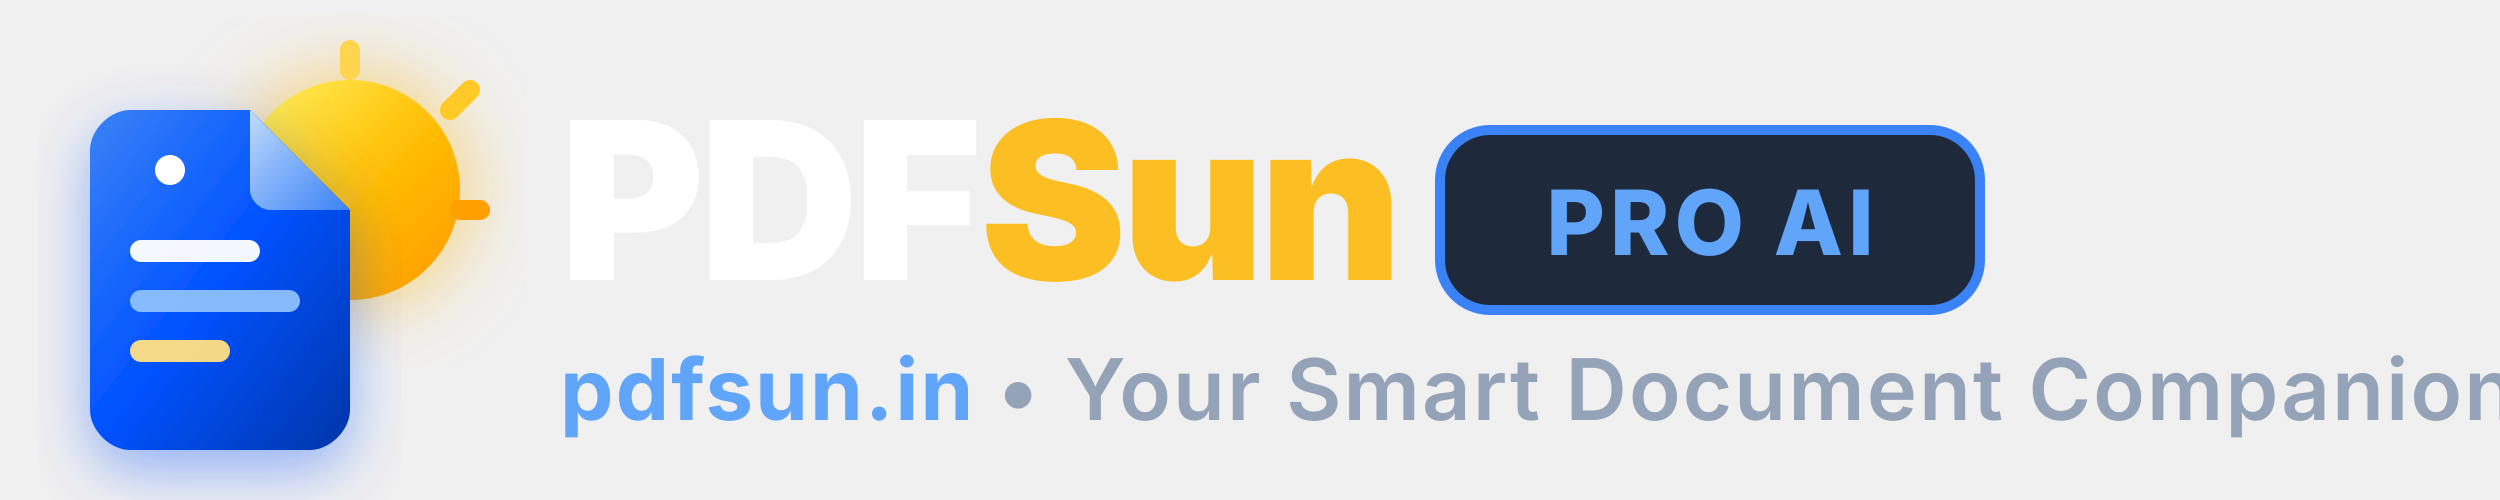
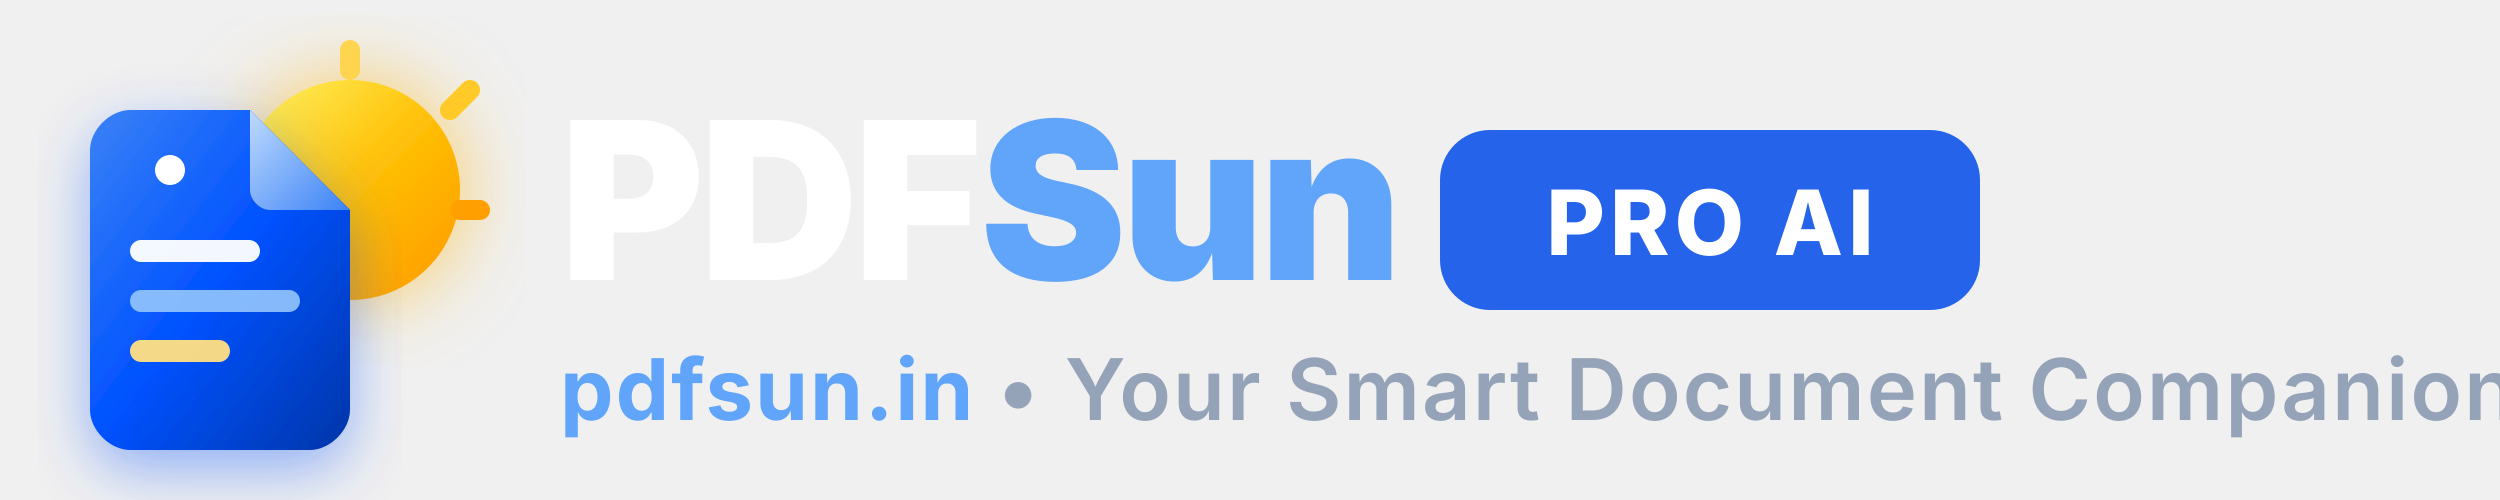
<svg xmlns="http://www.w3.org/2000/svg" viewBox="0 0 250 50" width="250" height="50" fill="none">
  <defs>
    <linearGradient id="docGradDark" x1="0%" y1="0%" x2="100%" y2="100%">
      <stop offset="0%" stop-color="#3B82F6" />
      <stop offset="50%" stop-color="#0052FF" />
      <stop offset="100%" stop-color="#0035A8" />
    </linearGradient>
    <linearGradient id="sunGradDark" x1="0%" y1="0%" x2="100%" y2="100%">
      <stop offset="0%" stop-color="#FFF566" />
      <stop offset="50%" stop-color="#FFC107" />
      <stop offset="100%" stop-color="#FF9800" />
    </linearGradient>
    <linearGradient id="foldGradDark" x1="0%" y1="0%" x2="100%" y2="100%">
      <stop offset="0%" stop-color="#BFDBFE" />
      <stop offset="100%" stop-color="#3B82F6" />
    </linearGradient>
    <filter id="sunGlowDark" x="-30%" y="-30%" width="160%" height="160%">
      <feDropShadow dx="0" dy="0" stdDeviation="4" flood-color="#FFB300" flood-opacity="0.6" />
    </filter>
    <filter id="shadowDark" x="-20%" y="-20%" width="140%" height="140%">
      <feDropShadow dx="0" dy="2" stdDeviation="3" flood-color="#0052FF" flood-opacity="0.4" />
    </filter>
  </defs>
  <g transform="translate(4, 5)">
    <circle cx="31" cy="14" r="11" fill="url(#sunGradDark)" filter="url(#sunGlowDark)" />
    <line x1="31" y1="0" x2="31" y2="2" stroke="#FFD54F" stroke-width="2" stroke-linecap="round" />
    <line x1="43" y1="4" x2="41" y2="6" stroke="#FFCA28" stroke-width="2" stroke-linecap="round" />
    <line x1="44" y1="16" x2="42" y2="16" stroke="#FFA000" stroke-width="2" stroke-linecap="round" />
    <g filter="url(#shadowDark)">
      <path d="M 9 6 C 7 6, 5 8, 5 10 L 5 36 C 5 38, 7 40, 9 40 L 27 40 C 29 40, 31 38, 31 36 L 31 16 L 21 6 Z" fill="url(#docGradDark)" />
      <path d="M 21 6 L 31 16 L 23 16 C 22 16, 21 15, 21 14 Z" fill="url(#foldGradDark)" />
      <rect x="9" y="19" width="13" height="2.2" rx="1.1" fill="#FFFFFF" opacity="0.95" />
      <rect x="9" y="24" width="17" height="2.2" rx="1.1" fill="#93C5FD" opacity="0.9" />
      <rect x="9" y="29" width="10" height="2.2" rx="1.1" fill="#FFE082" opacity="0.95" />
      <circle cx="13" cy="12" r="1.5" fill="#FFFFFF" />
    </g>
  </g>
  <text x="56" y="28" font-family="-apple-system, BlinkMacSystemFont, 'Segoe UI', Inter, Roboto, sans-serif" font-size="22" font-weight="900" fill="#FFFFFF" letter-spacing="-0.5">PDF</text>
-   <text x="98" y="28" font-family="-apple-system, BlinkMacSystemFont, 'Segoe UI', Inter, Roboto, sans-serif" font-size="22" font-weight="900" fill="#FBBF24" letter-spacing="-0.5">Sun</text>
-   <rect x="144" y="13" width="54" height="18" rx="5" fill="#1E293B" stroke="#3B82F6" stroke-width="1" />
-   <text x="171" y="25.5" font-family="-apple-system, BlinkMacSystemFont, 'Segoe UI', Inter, Roboto, sans-serif" font-size="9" font-weight="800" fill="#60A5FA" letter-spacing="0.5" text-anchor="middle">PRO AI</text>
+   <text x="98" y="28" font-family="-apple-system, BlinkMacSystemFont, 'Segoe UI', Inter, Roboto, sans-serif" font-size="22" font-weight="900" fill="#60A5FA" letter-spacing="-0.5">Sun</text>
+   <rect x="144" y="13" width="54" height="18" rx="5" fill="#2563EB" />
+   <text x="171" y="25.5" font-family="-apple-system, BlinkMacSystemFont, 'Segoe UI', Inter, Roboto, sans-serif" font-size="9" font-weight="800" fill="#FFFFFF" letter-spacing="0.5" text-anchor="middle">PRO AI</text>
  <text x="56" y="42" font-family="-apple-system, BlinkMacSystemFont, 'Segoe UI', Inter, Roboto, sans-serif" font-size="8.5" font-weight="600" fill="#94A3B8" letter-spacing="0.2">
    <tspan fill="#60A5FA" font-weight="700">pdfsun.in</tspan> • Your Smart Document Companion
  </text>
</svg>
